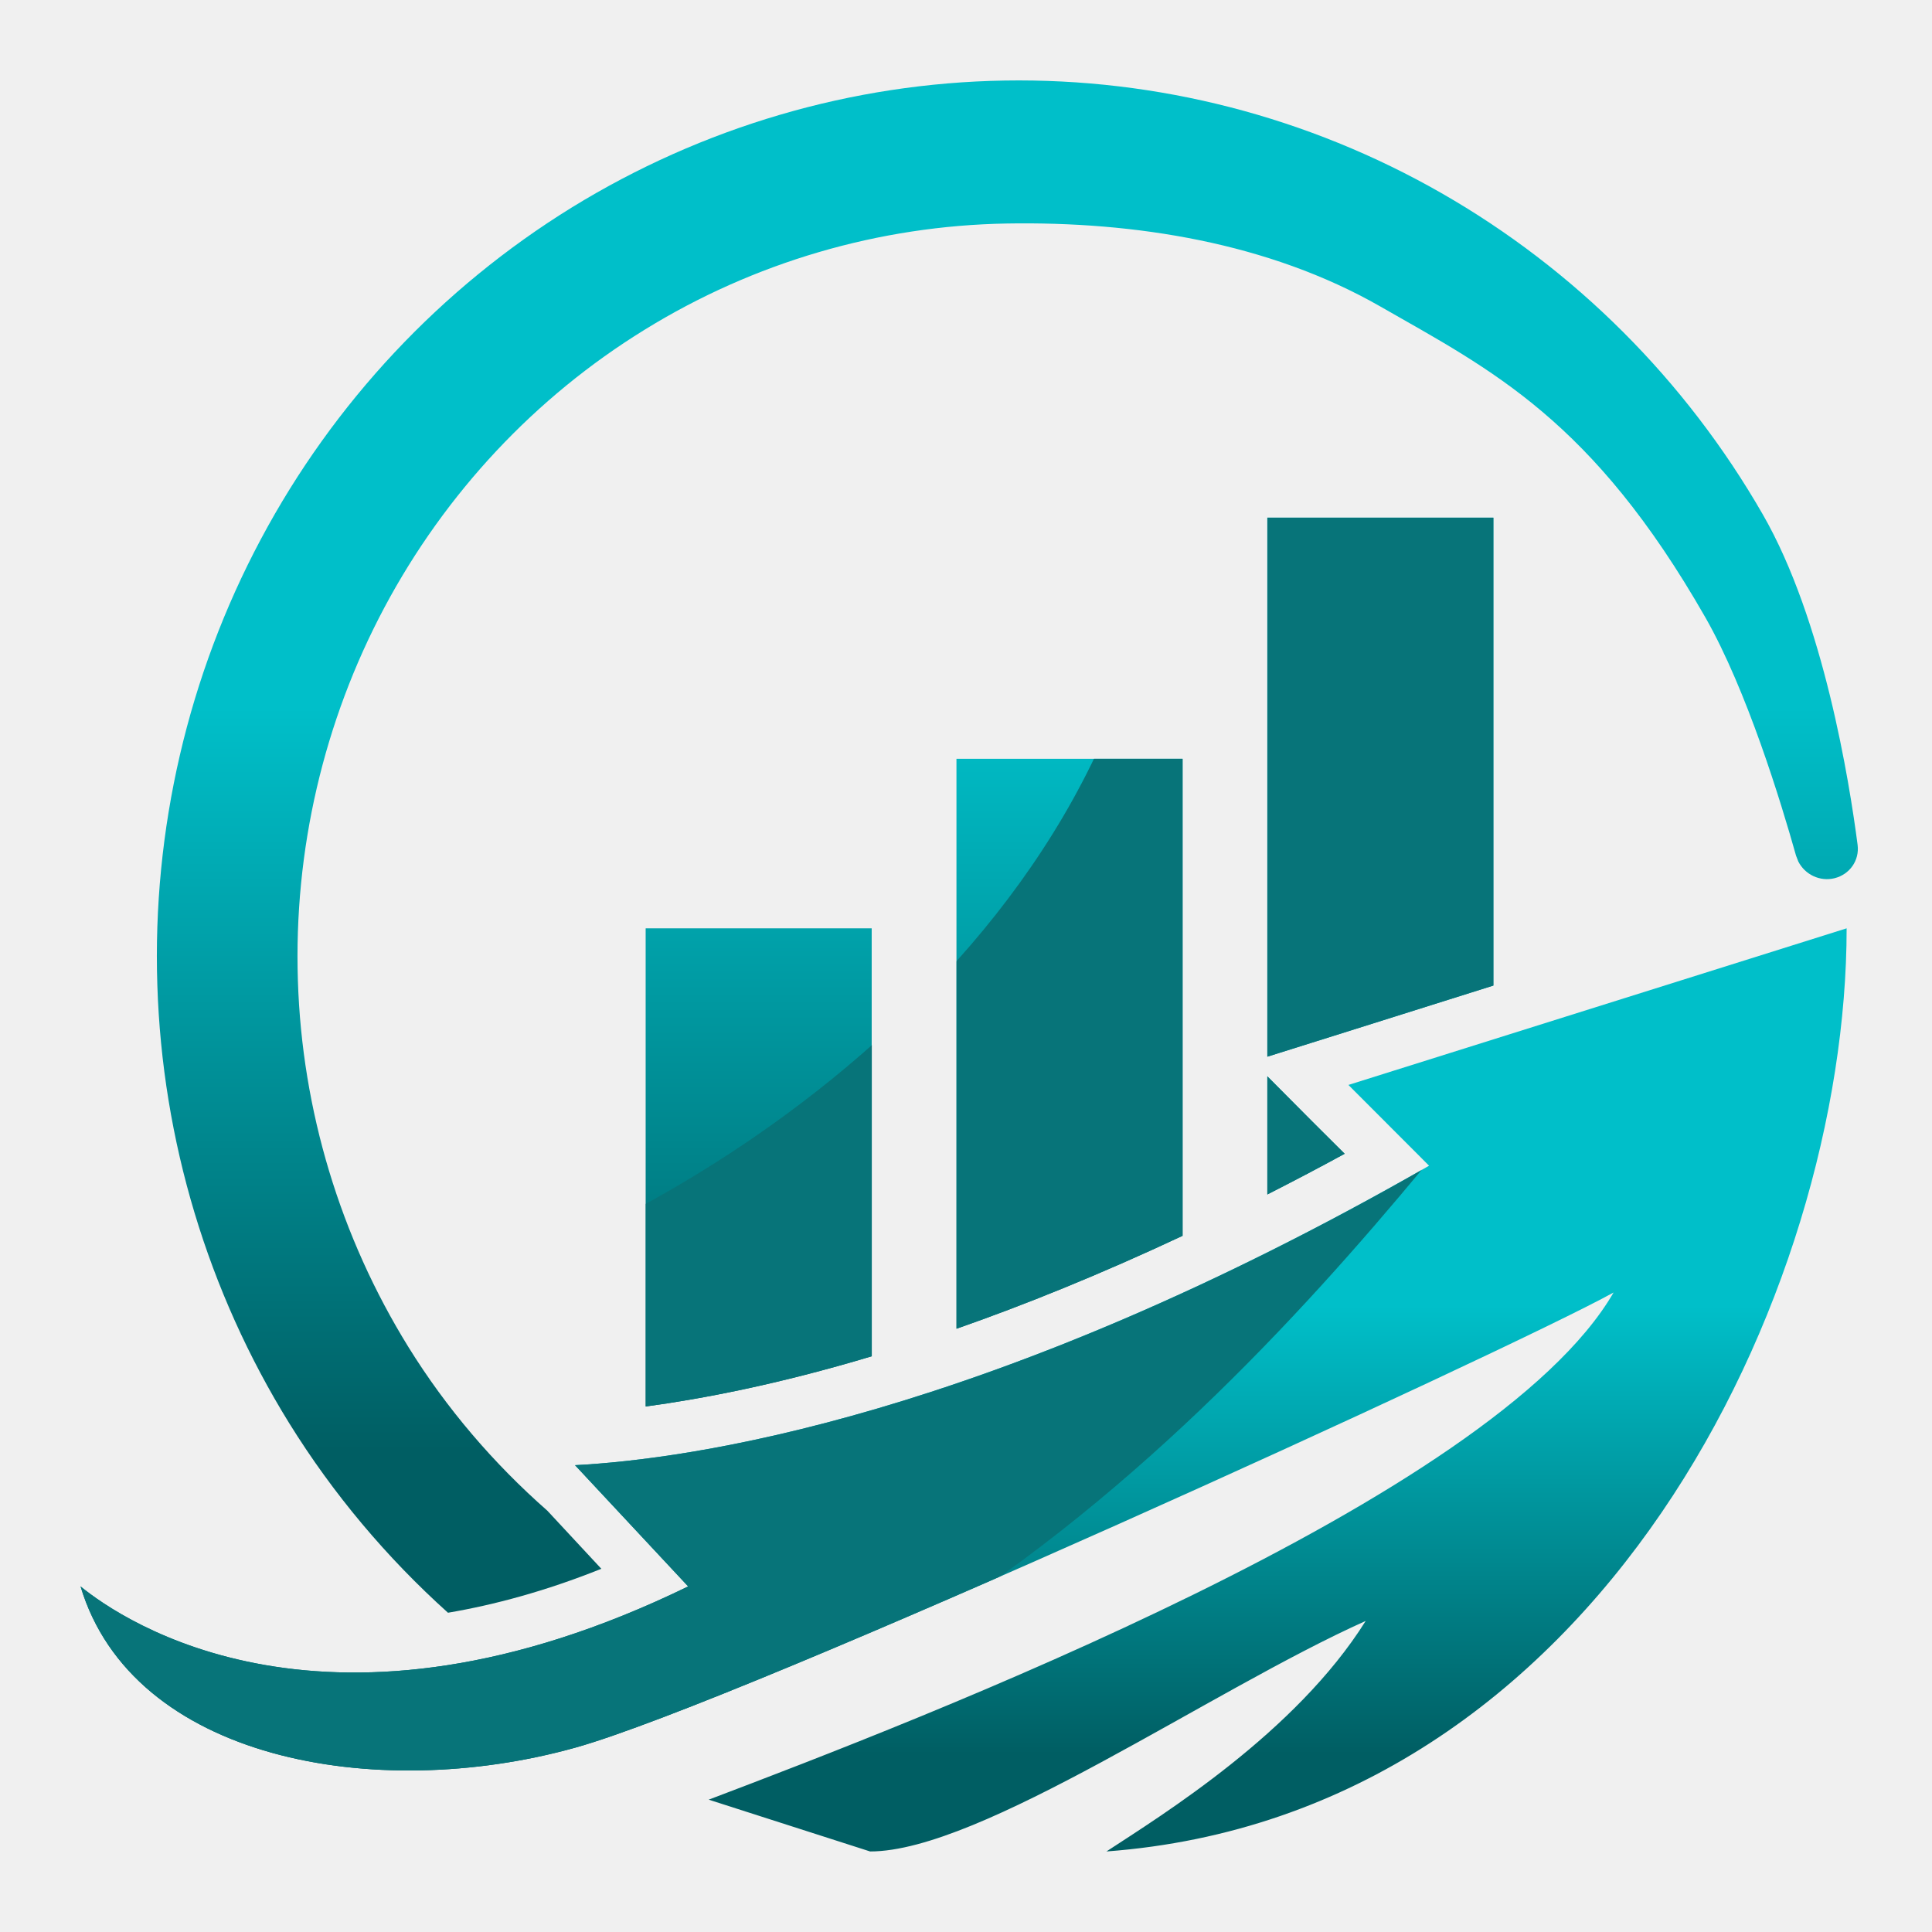
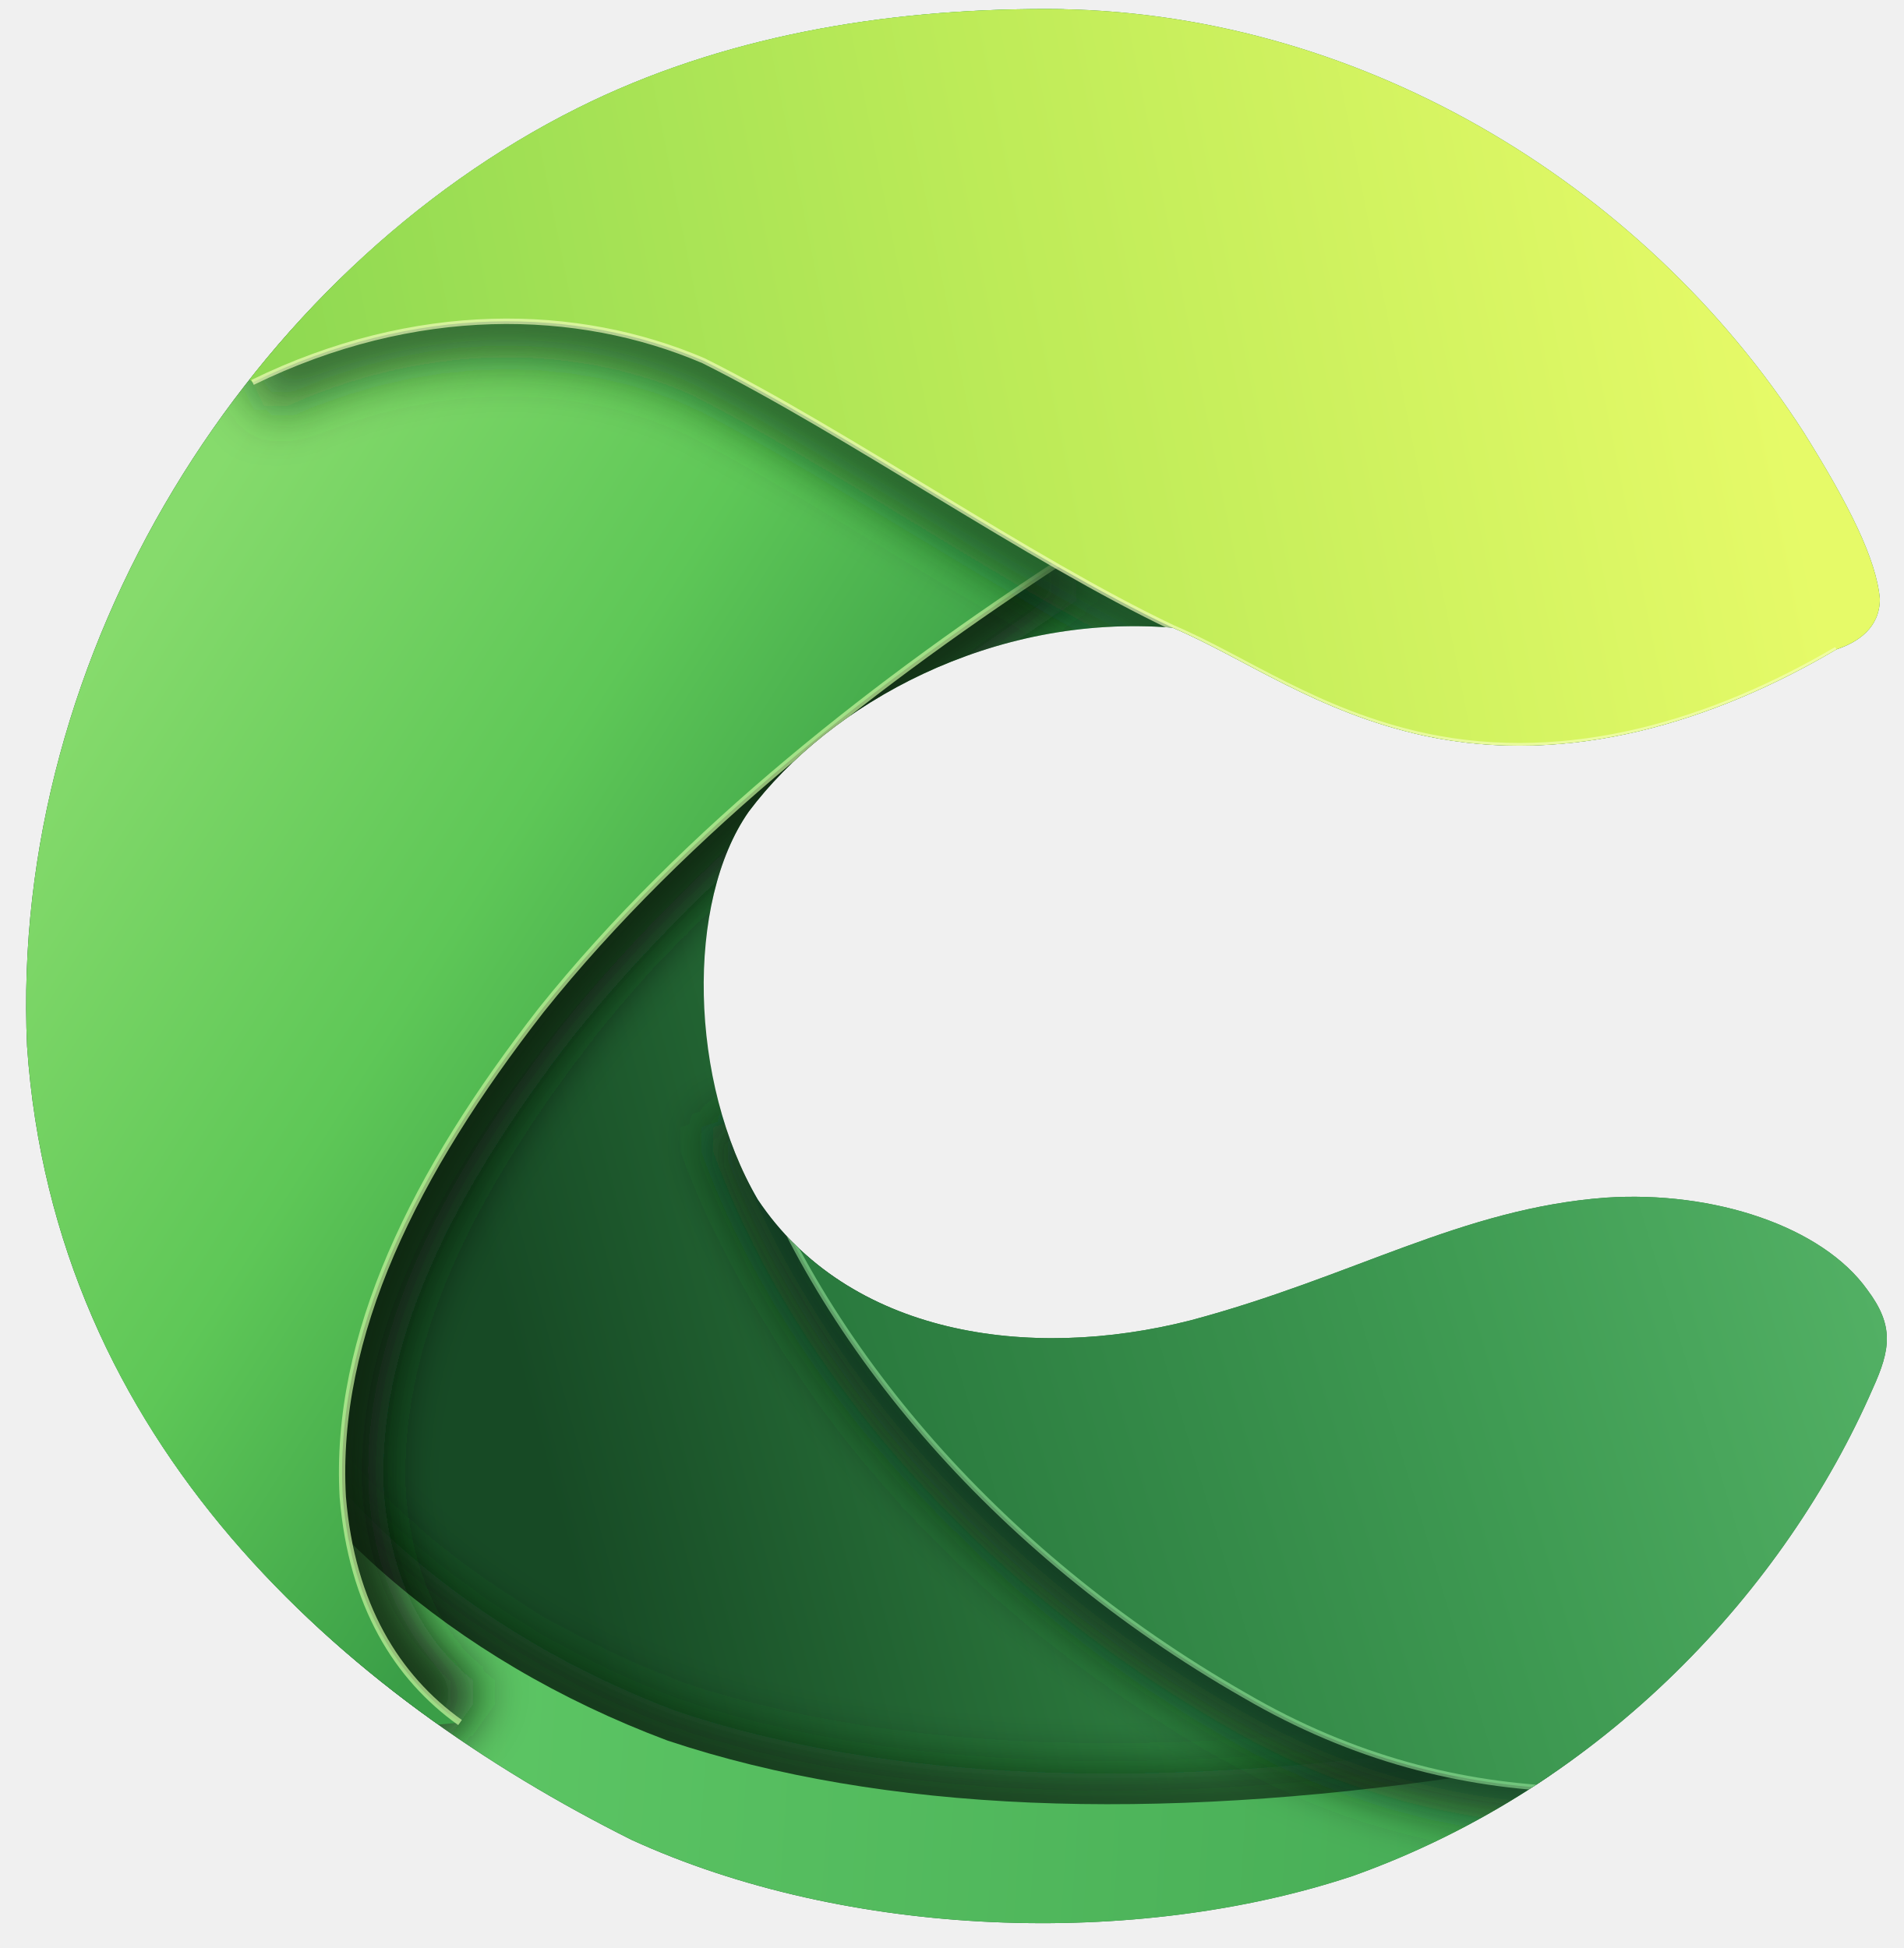
- <svg xmlns="http://www.w3.org/2000/svg" width="16" height="16" viewBox="0 0 16 16" fill="none">
-   <g clip-path="url(#clip0_168_271)">
-     <path d="M5.699 13.138C2.72 14.589 1.018 13.424 0.667 13.138C1.097 14.57 3.101 14.936 4.762 14.474C6.147 14.089 12.485 11.19 13.363 10.704C12.368 12.422 7.588 14.252 5.869 14.904L7.206 15.333C8.122 15.333 10.028 13.998 11.31 13.424C10.73 14.35 9.624 15.031 9.163 15.333C13.248 15.028 15.293 10.704 15.293 7.688L11.167 8.985L11.835 9.654C8.17 11.754 5.685 12.086 4.762 12.134L5.699 13.138Z" fill="url(#paint0_linear_168_271)" />
-     <path d="M8.32 0.667C9.586 0.646 10.834 0.968 11.937 1.599C13.04 2.23 13.96 3.149 14.598 4.259C15.103 5.136 15.316 6.475 15.384 6.998C15.4 7.126 15.318 7.242 15.193 7.273C15.072 7.303 14.948 7.243 14.893 7.135L14.874 7.086C14.75 6.645 14.467 5.716 14.123 5.113C13.187 3.475 12.355 3.067 11.431 2.538C10.508 2.01 9.398 1.833 8.339 1.851C7.28 1.869 6.243 2.172 5.338 2.731C4.432 3.289 3.689 4.083 3.184 5.03C2.68 5.976 2.432 7.043 2.467 8.12C2.501 9.196 2.818 10.243 3.382 11.155C3.698 11.665 4.088 12.12 4.533 12.511L4.98 12.992C4.516 13.178 4.092 13.291 3.71 13.356C3.203 12.9 2.759 12.373 2.395 11.786C1.721 10.697 1.344 9.444 1.303 8.158C1.261 6.872 1.557 5.597 2.16 4.466C2.763 3.335 3.652 2.387 4.734 1.719C5.817 1.052 7.054 0.688 8.32 0.667ZM7.219 11.232C6.44 11.466 5.811 11.585 5.347 11.648V7.688H7.219V11.232ZM9.793 10.235C9.109 10.555 8.484 10.807 7.921 11.004V6.284H9.793V10.235ZM10.867 9.287L11.136 9.555C10.918 9.674 10.704 9.786 10.495 9.892V8.913L10.867 9.287ZM12.367 8.162L11.04 8.58L10.495 8.751V4.287H12.367V8.162Z" fill="url(#paint1_linear_168_271)" />
-     <mask id="mask0_168_271" style="mask-type:alpha" maskUnits="userSpaceOnUse" x="0" y="0" width="16" height="16">
-       <path d="M5.699 13.138C2.72 14.589 1.018 13.424 0.667 13.138C1.097 14.57 3.101 14.936 4.762 14.474C6.147 14.089 12.485 11.19 13.363 10.704C12.368 12.422 7.588 14.252 5.869 14.904L7.206 15.333C8.122 15.333 10.028 13.998 11.31 13.424C10.73 14.35 9.624 15.031 9.163 15.333C13.248 15.028 15.293 10.704 15.293 7.688L11.167 8.985L11.835 9.654C8.17 11.754 5.685 12.086 4.762 12.134L5.699 13.138Z" fill="#00BFC9" />
-       <path d="M8.321 0.667C9.587 0.647 10.835 0.968 11.938 1.599C13.041 2.23 13.96 3.149 14.6 4.259C15.104 5.137 15.317 6.475 15.385 6.998C15.401 7.125 15.318 7.242 15.194 7.273C15.073 7.303 14.949 7.243 14.894 7.135L14.875 7.086C14.751 6.645 14.469 5.716 14.124 5.113C13.188 3.475 12.355 3.067 11.432 2.538C10.509 2.01 9.399 1.833 8.34 1.851C7.281 1.869 6.244 2.173 5.339 2.731C4.433 3.289 3.69 4.083 3.185 5.03C2.681 5.976 2.433 7.043 2.468 8.12C2.502 9.196 2.819 10.243 3.383 11.155C3.699 11.665 4.088 12.12 4.533 12.511L4.98 12.992C4.516 13.178 4.092 13.291 3.71 13.356C3.203 12.9 2.76 12.373 2.396 11.786C1.722 10.696 1.345 9.444 1.304 8.158C1.262 6.872 1.558 5.597 2.161 4.466C2.764 3.335 3.653 2.387 4.735 1.719C5.818 1.052 7.055 0.688 8.321 0.667ZM7.22 11.232C6.441 11.466 5.812 11.585 5.348 11.648V7.688H7.22V11.232ZM9.794 10.234C9.11 10.555 8.485 10.807 7.922 11.004V6.284H9.794V10.234ZM10.867 9.287L11.136 9.555C10.918 9.674 10.704 9.786 10.496 9.892V8.914L10.867 9.287ZM12.368 8.162L11.04 8.58L10.496 8.751V4.287H12.368V8.162Z" fill="#00BFC9" />
-     </mask>
-     <g mask="url(#mask0_168_271)">
-       <path d="M9.628 4.177C9.347 8.015 5.308 10.301 3.475 10.73C3.748 10.847 4.528 11.9 5.113 12.719C5.807 13.69 2.071 13.655 0.55 12.719C-2.258 12.836 0.55 14.825 0.55 14.825C6.03 15.97 9.751 12.123 11.783 9.677C11.783 9.677 10.762 9.367 11.081 8.858C11.411 8.331 12.327 8.609 12.553 8.156V4.177H11.617H9.628Z" fill="#077479" />
-     </g>
+ <svg xmlns="http://www.w3.org/2000/svg" viewBox="10 20 1055 1080">
+   <defs>
+     <clipPath id="mcs">
+       <path d="M590 25C760 25 920 120 1010 260C1035 300 1050 330 1052 352C1052 368 1040 376 1028 380C960 420 880 445 800 428C740 415 700 385 660 368C560 360 470 410 425 470C390 520 392 620 430 685C480 760 580 775 670 752C760 728 820 690 900 684C960 680 1020 700 1045 735C1060 755 1058 768 1048 790C1000 900 900 1010 760 1060C640 1100 480 1095 360 1040C200 960 40 820 25 600C15 380 150 170 330 80C410 40 500 25 590 25Z" />
+     </clipPath>
+     <linearGradient id="mg1" gradientUnits="userSpaceOnUse" x1="180" y1="320" x2="980" y2="160">
+       <stop offset="0" stop-color="#8ED952" />
+       <stop offset="0.5" stop-color="#BDEB58" />
+       <stop offset="1" stop-color="#E6FA68" />
+     </linearGradient>
+     <linearGradient id="mg2" gradientUnits="userSpaceOnUse" x1="40" y1="420" x2="420" y2="660">
+       <stop offset="0" stop-color="#86DB6C" />
+       <stop offset="0.55" stop-color="#5EC757" />
+       <stop offset="1" stop-color="#3A9E47" />
+     </linearGradient>
+     <linearGradient id="mg3" gradientUnits="userSpaceOnUse" x1="260" y1="640" x2="560" y2="560">
+       <stop offset="0" stop-color="#174A25" />
+       <stop offset="1" stop-color="#2D7D3F" />
+     </linearGradient>
+     <linearGradient id="mg4" gradientUnits="userSpaceOnUse" x1="520" y1="900" x2="1050" y2="740">
+       <stop offset="0" stop-color="#2A7A3E" />
+       <stop offset="0.6" stop-color="#3F9B53" />
+       <stop offset="1" stop-color="#52B064" />
+     </linearGradient>
+     <linearGradient id="mg5" gradientUnits="userSpaceOnUse" x1="250" y1="1000" x2="850" y2="1040">
+       <stop offset="0" stop-color="#5DC664" />
+       <stop offset="1" stop-color="#46AC56" />
+     </linearGradient>
+     <filter id="mbl" x="-20%" y="-20%" width="140%" height="140%">
+       <feGaussianBlur stdDeviation="14" />
+     </filter>
+   </defs>
+   <g clip-path="url(#mcs)">
+     <rect x="0" y="0" width="1083" height="1120" fill="url(#mg3)" />
+     <path d="M120 760C170 860 260 940 380 985C500 1025 650 1030 820 1005" fill="none" stroke="#0B2E14" stroke-opacity="0.7" stroke-width="34" filter="url(#mbl)" />
+     <path d="M120 760C170 860 260 940 380 985C500 1025 650 1030 820 1005L1100 1000L1100 1200L0 1200L0 760Z" fill="url(#mg5)" />
+     <path d="M420 640C460 760 560 880 700 960C760 995 820 1010 880 1012" fill="none" stroke="#0B2E14" stroke-opacity="0.85" stroke-width="40" filter="url(#mbl)" />
+     <path d="M420 640C460 760 560 880 700 960C760 995 820 1010 880 1012L1150 1012L1150 600L420 600Z" fill="url(#mg4)" />
+     <path d="M420 640C460 760 560 880 700 960C760 995 820 1010 880 1012" fill="none" stroke="#9CEBA0" stroke-opacity="0.55" stroke-width="3" />
+     <path d="M600 330C500 395 390 480 310 580C240 670 195 760 200 850C205 910 230 950 265 975" fill="none" stroke="#071F0D" stroke-opacity="0.9" stroke-width="46" filter="url(#mbl)" />
+     <path d="M600 330C500 395 390 480 310 580C240 670 195 760 200 850C205 910 230 950 265 975L0 1000L0 0L600 0Z" fill="url(#mg2)" />
+     <path d="M600 330C500 395 390 480 310 580C240 670 195 760 200 850C205 910 230 950 265 975" fill="none" stroke="#C9F7A0" stroke-opacity="0.7" stroke-width="3.5" />
+     <path d="M1028 380C960 420 880 445 800 428C740 415 700 385 660 368C580 330 480 260 400 220C330 190 240 188 150 232" fill="none" stroke="#123F1C" stroke-opacity="0.75" stroke-width="40" filter="url(#mbl)" />
+     <path d="M1028 380C960 420 880 445 800 428C740 415 700 385 660 368C580 330 480 260 400 220C330 190 240 188 150 232L100 180L0 0L1100 0L1100 380Z" fill="url(#mg1)" />
+     <path d="M1028 380C960 420 880 445 800 428C740 415 700 385 660 368C580 330 480 260 400 220C330 190 240 188 150 232" fill="none" stroke="#F6FFC0" stroke-opacity="0.65" stroke-width="3" />
  </g>
-   <defs>
-     <linearGradient id="paint0_linear_168_271" x1="7.98" y1="7.688" x2="7.98" y2="15.333" gradientUnits="userSpaceOnUse">
-       <stop offset="0.409" stop-color="#00BFC9" />
-       <stop offset="0.894" stop-color="#005E63" />
-     </linearGradient>
-     <linearGradient id="paint1_linear_168_271" x1="8.342" y1="0.666" x2="8.342" y2="13.356" gradientUnits="userSpaceOnUse">
-       <stop offset="0.409" stop-color="#00BFC9" />
-       <stop offset="0.894" stop-color="#005E63" />
-     </linearGradient>
-     <clipPath id="clip0_168_271">
-       <rect width="16" height="16" fill="white" />
-     </clipPath>
-   </defs>
</svg>
